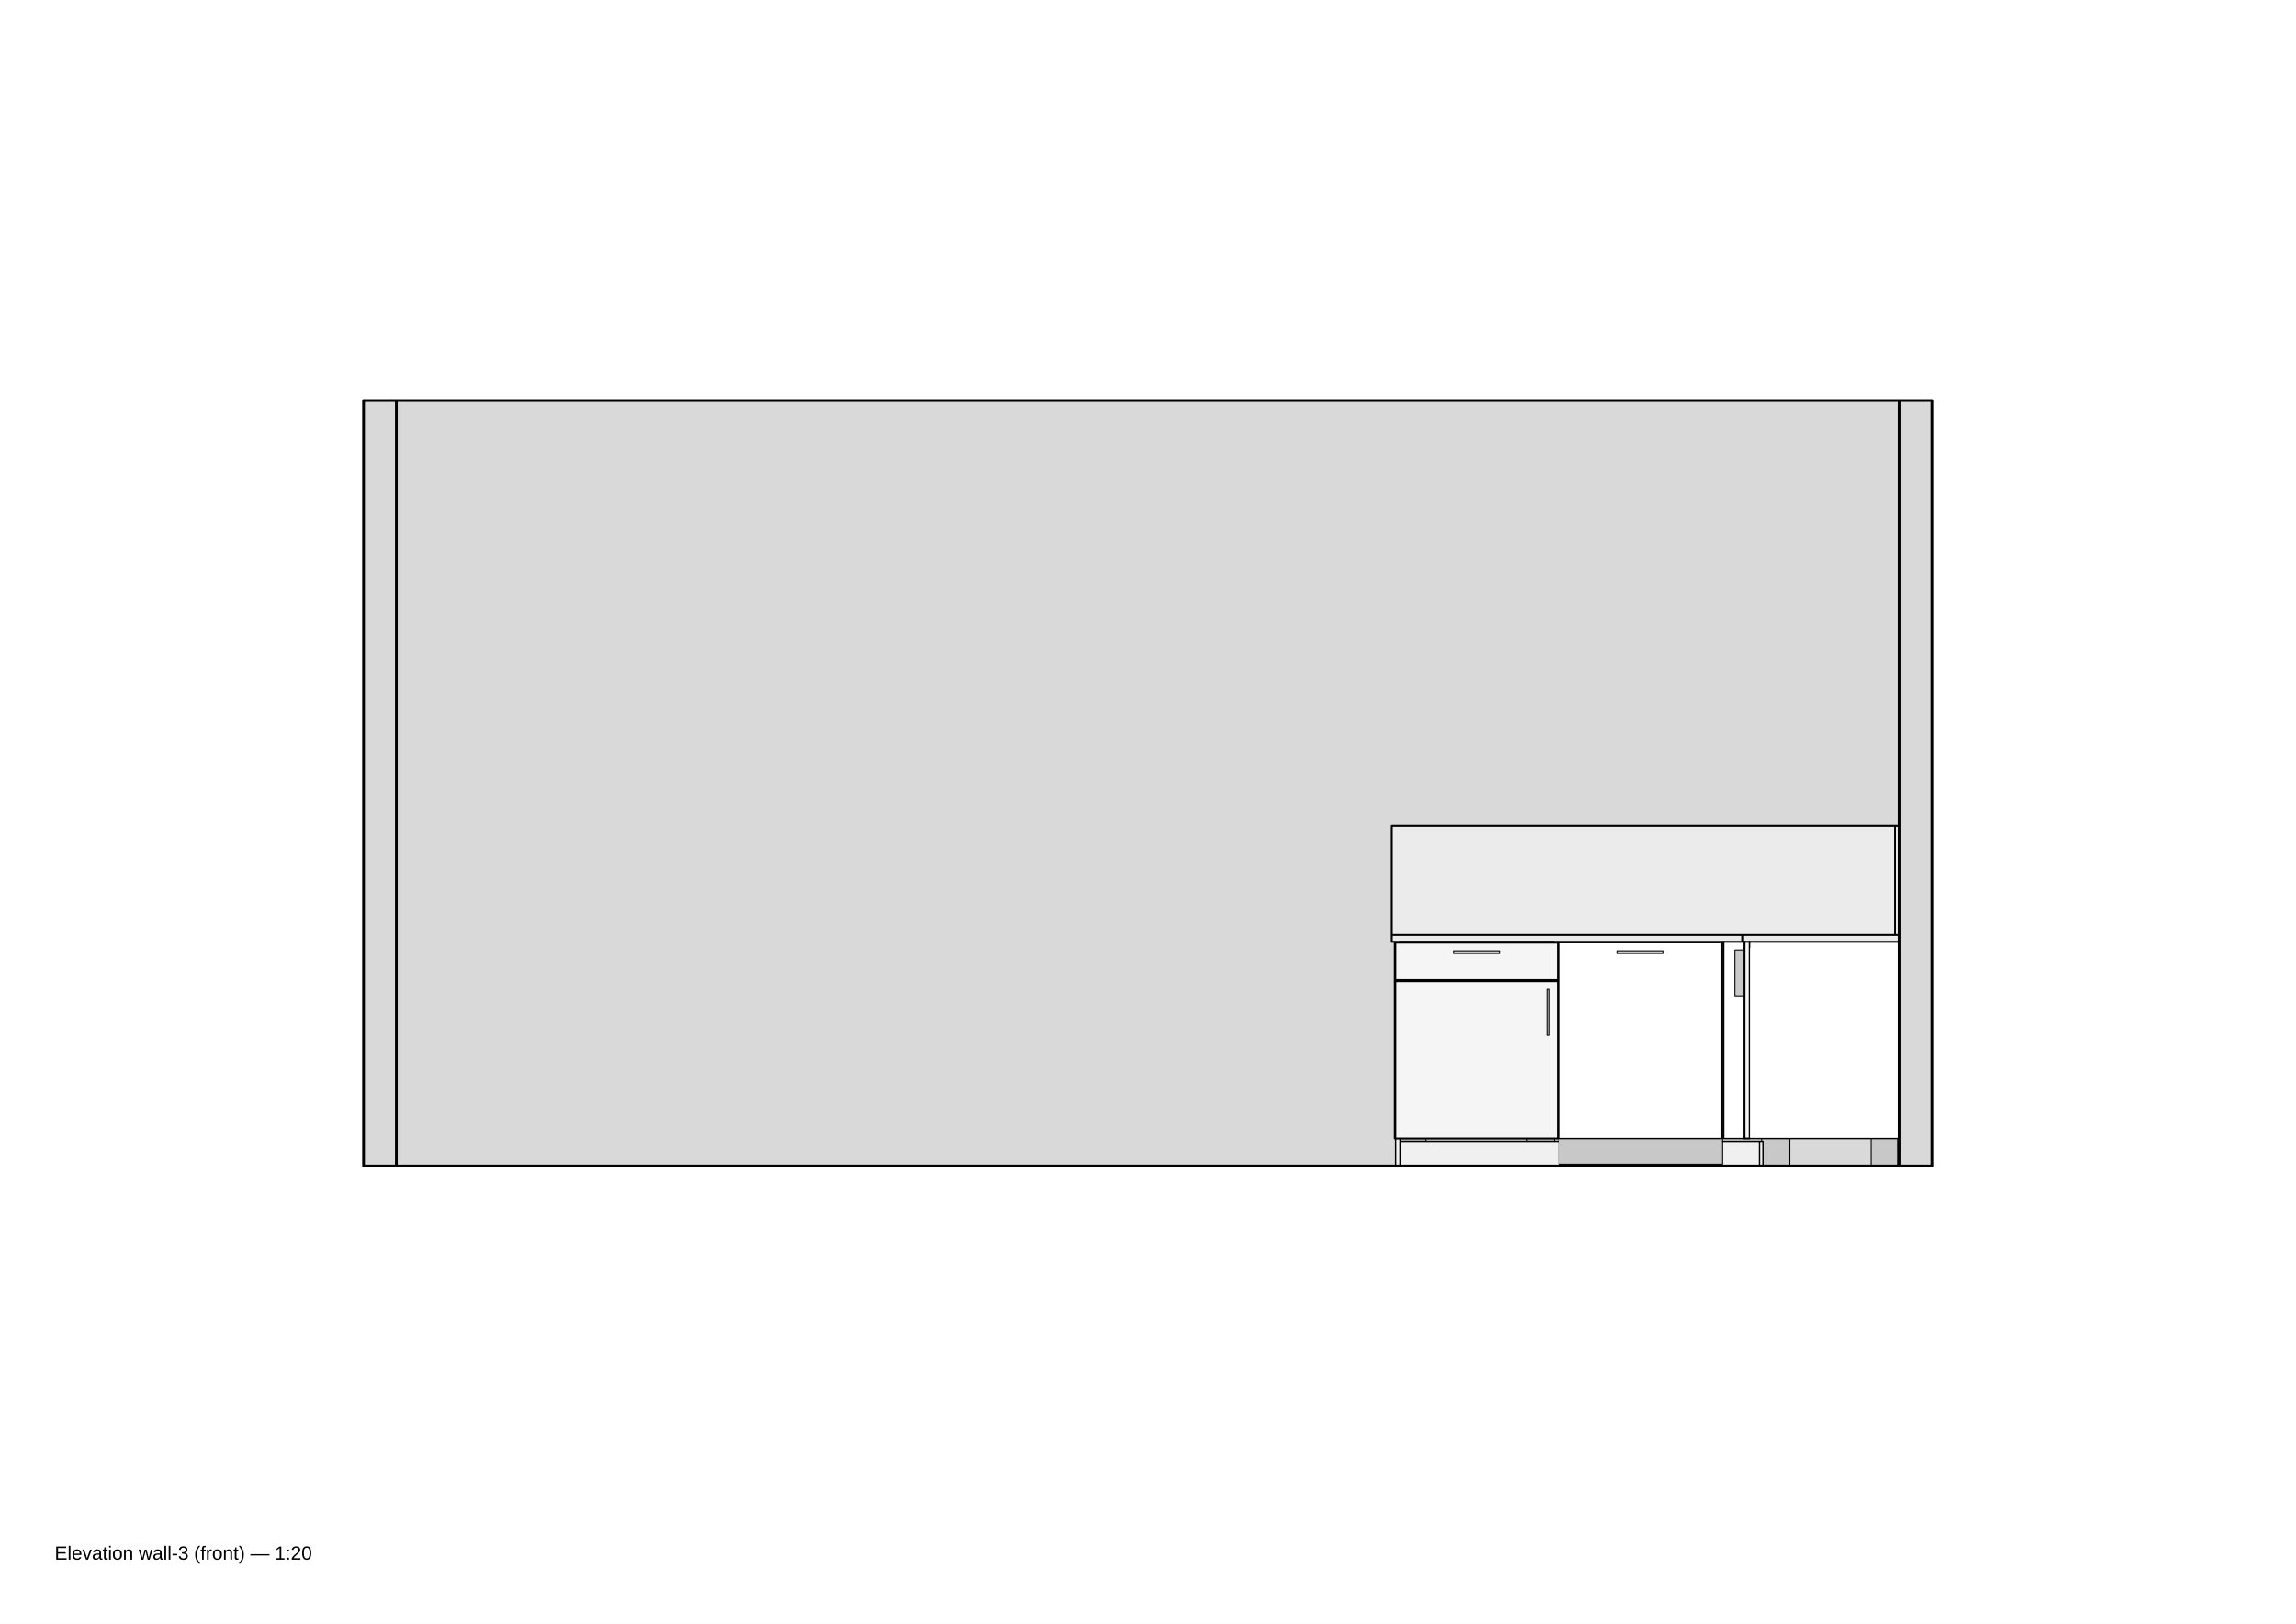
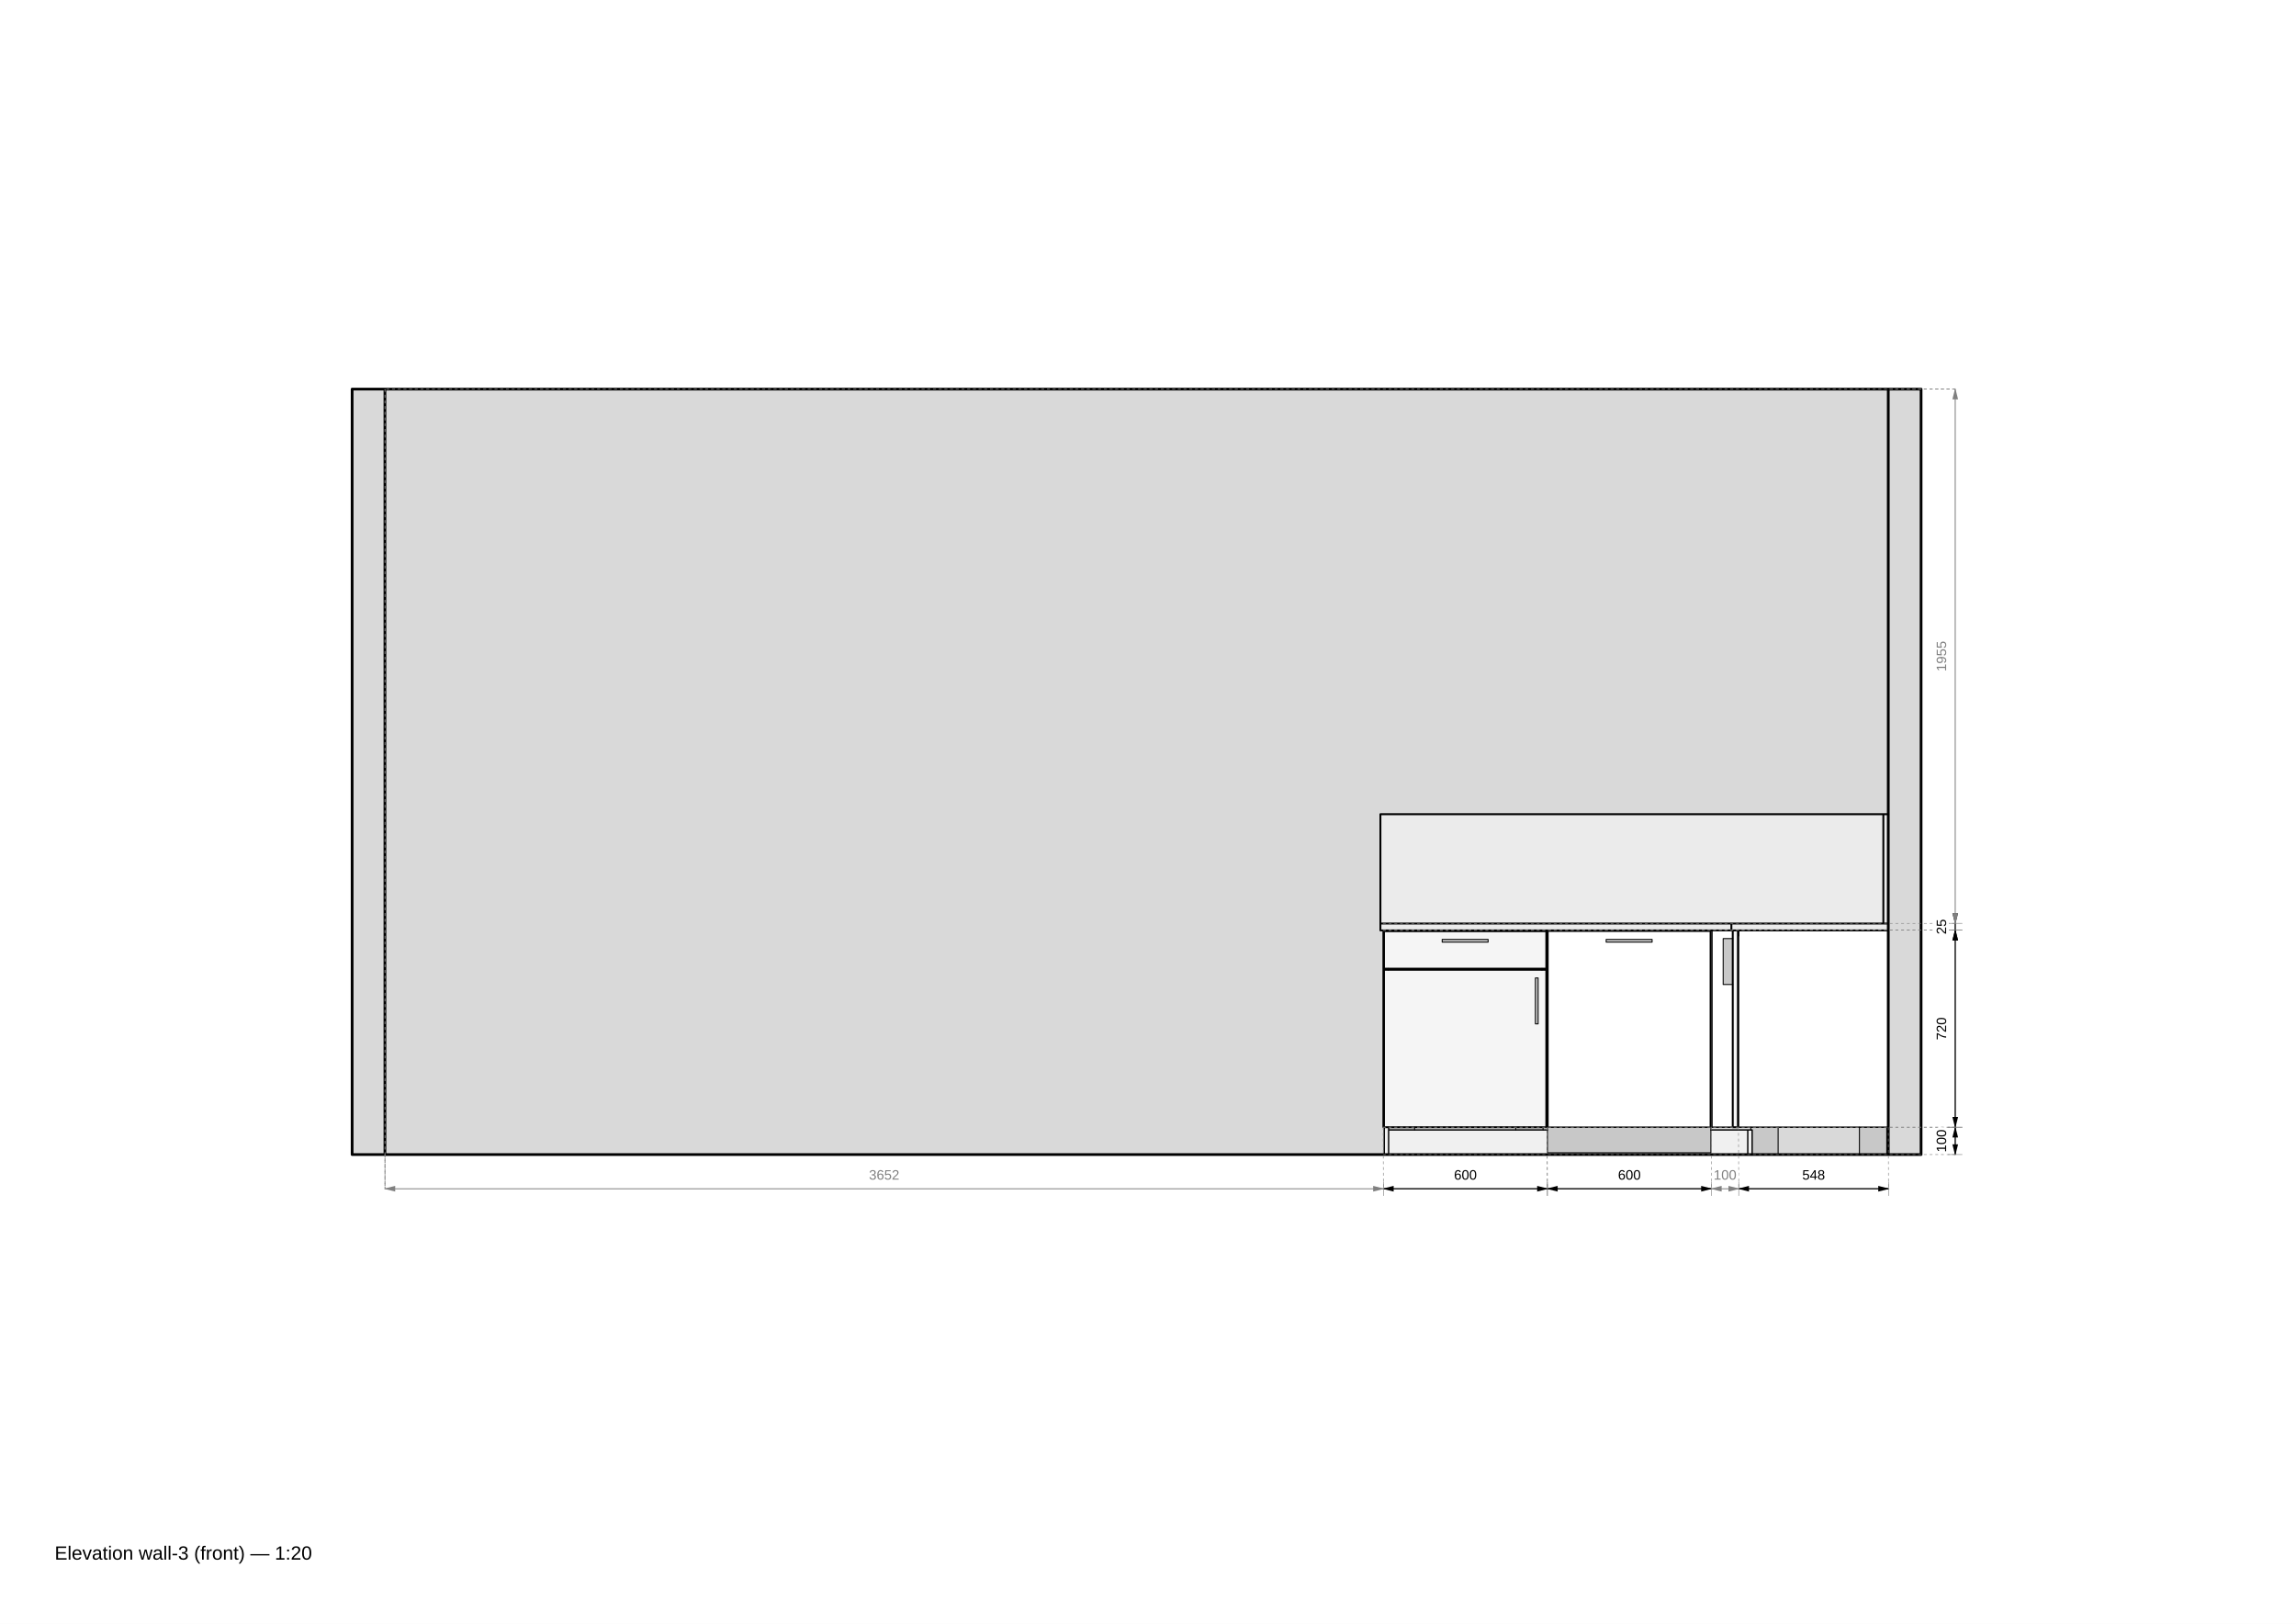
- <svg xmlns="http://www.w3.org/2000/svg" width="420mm" height="297mm" viewBox="-2135.0 -4265.0 8400.0 5940.0">
-   <rect x="-2135.0" y="-4265.0" width="8400.0" height="5940.0" fill="#ffffff" />
+ <svg xmlns="http://www.w3.org/2000/svg" width="420mm" height="297mm" viewBox="-2093.3 -4223.3 8400.0 5940.0">
+   <rect x="-2093.3" y="-4223.3" width="8400.0" height="5940.0" fill="#ffffff" />
  <g id="fills" fill-rule="evenodd">
    <path d="M4815.0 0.0L-685.0 0.0L-685.0 -2800.0L4815.0 -2800.0Z" fill="#d9d9d9" />
    <path d="M-685.0 0.0L-805.0 0.0L-805.0 -2800.0L-685.0 -2800.0Z" fill="#d9d9d9" />
    <path d="M4935.0 0.0L4815.0 0.0L4815.0 -2800.0L4935.0 -2800.0Z" fill="#d9d9d9" />
    <path d="M2957.0 -845.0L4797.0 -845.0L4797.0 -1245.0L2957.0 -1245.0Z" fill="#ebebeb" />
    <path d="M2976.0 -101.5L3558.0 -101.5L3558.0 -818.5L2976.0 -818.5Z" fill="#ffffff" />
    <path d="M3554.4 -373.8L3533.7 -373.8L3533.7 -394.8L3554.4 -394.8Z" fill="#c8c8c8" />
    <path d="M2978.6 -373.8L2999.3 -373.8L2999.3 -394.8L2978.6 -394.8Z" fill="#c8c8c8" />
    <path d="M3005.0 -722.4L3529.0 -722.4L3529.0 -785.4L3005.0 -785.4Z" fill="#f5f5f5" />
    <path d="M3552.0 -0.5L3452.0 -0.5L3452.0 -111.5L3552.0 -111.5Z" fill="#c8c8c8" />
    <path d="M3082.0 -0.5L3082.0 -111.5L2982.0 -111.5L2982.0 -0.5Z" fill="#c8c8c8" />
    <path d="M2986.0 -800.5L3548.0 -800.5L3548.0 -819.5L2986.0 -819.5Z" fill="#ffffff" />
    <path d="M4815.0 -100.0L4815.0 -820.0L4267.0 -820.0L4267.0 -100.0Z" fill="#ffffff" />
    <path d="M4361.6 -319.8L4361.6 -340.8L4353.4 -340.8L4353.4 -319.8Z" fill="#c8c8c8" />
    <path d="M4361.6 -552.2L4361.6 -573.2L4353.4 -573.2L4353.4 -552.2Z" fill="#c8c8c8" />
    <path d="M4771.1 -319.8L4771.1 -340.8L4762.9 -340.8L4762.9 -319.8Z" fill="#c8c8c8" />
    <path d="M4771.1 -552.2L4771.1 -573.2L4762.9 -573.2L4762.9 -552.2Z" fill="#c8c8c8" />
    <path d="M4412.0 -0.5L4412.0 -111.5L4312.0 -111.5L4312.0 -0.5Z" fill="#c8c8c8" />
    <path d="M4809.5 -0.5L4709.5 -0.5L4709.5 -111.5L4809.5 -111.5Z" fill="#c8c8c8" />
    <path d="M3452.0 -0.5L3452.0 -111.5L3552.0 -111.5L3552.0 -0.5Z" fill="#c8c8c8" />
    <path d="M2982.0 -0.5L3082.0 -0.5L3082.0 -111.5L2982.0 -111.5Z" fill="#c8c8c8" />
    <path d="M2987.0 0.0L4367.0 0.0L4367.0 -90.0L2987.0 -90.0Z" fill="#f0f0f0" />
    <path d="M2987.0 0.0L2987.0 -100.0L2971.0 -100.0L2971.0 0.0Z" fill="#f0f0f0" />
    <path d="M3554.4 -373.8L3533.7 -373.8L3533.7 -394.8L3554.4 -394.8Z" fill="#c8c8c8" />
    <path d="M2978.6 -373.8L2999.3 -373.8L2999.3 -394.8L2978.6 -394.8Z" fill="#c8c8c8" />
    <path d="M3517.0 -685.1L3548.0 -685.1L3548.0 -732.1L3517.0 -732.1Z" fill="#c8c8c8" />
    <path d="M2986.0 -685.1L3017.0 -685.1L3017.0 -732.1L2986.0 -732.1Z" fill="#c8c8c8" />
    <path d="M2986.0 -100.5L3548.0 -100.5L3548.0 -119.5L2986.0 -119.5Z" fill="#ffffff" />
    <path d="M3548.0 -100.0L3567.0 -100.0L3567.0 -820.0L3548.0 -820.0Z" fill="#ffffff" />
    <path d="M2986.5 -389.8L3547.5 -389.8L3547.5 -405.8L2986.5 -405.8Z" fill="#ffffff" />
    <path d="M2986.0 -800.5L3548.0 -800.5L3548.0 -819.5L2986.0 -819.5Z" fill="#f5f5f5" />
    <path d="M2967.0 -100.0L2986.0 -100.0L2986.0 -820.0L2967.0 -820.0Z" fill="#ffffff" />
    <path d="M3475.0 -683.4L3541.0 -683.4L3541.0 -785.4L3475.0 -785.4Z" fill="#c8c8c8" />
    <path d="M3003.5 -706.4L3530.5 -706.4L3530.5 -722.4L3003.5 -722.4Z" fill="#f5f5f5" />
    <path d="M2993.0 -683.4L3059.0 -683.4L3059.0 -785.4L2993.0 -785.4Z" fill="#c8c8c8" />
    <path d="M3568.0 -6.5L4166.0 -6.5L4166.0 -820.0L3568.0 -820.0Z" fill="#c8c8c8" />
    <path d="M4815.0 -820.0L4261.0 -820.0L4261.0 -845.0L4815.0 -845.0Z" fill="#ebebeb" />
    <path d="M3570.0 -100.0L4164.0 -100.0L4164.0 -817.0L3570.0 -817.0Z" fill="#ffffff" />
    <path d="M2970.0 -100.0L3564.0 -100.0L3564.0 -676.0L2970.0 -676.0Z" fill="#f5f5f5" />
    <path d="M2970.0 -680.0L3564.0 -680.0L3564.0 -817.0L2970.0 -817.0Z" fill="#f5f5f5" />
    <path d="M4170.0 -100.0L4246.0 -100.0L4246.0 -820.0L4170.0 -820.0Z" fill="#ffffff" />
    <path d="M4261.0 -820.0L4241.0 -820.0L4241.0 -845.0L4261.0 -845.0Z" fill="#ebebeb" />
    <path d="M4241.0 -820.0L2957.0 -820.0L2957.0 -845.0L4241.0 -845.0Z" fill="#ebebeb" />
    <path d="M3524.0 -646.0L3524.0 -478.0L3534.0 -478.0L3534.0 -646.0Z" fill="#c8c8c8" />
    <path d="M3783.0 -777.0L3951.0 -777.0L3951.0 -787.0L3783.0 -787.0Z" fill="#c8c8c8" />
    <path d="M3183.0 -777.0L3351.0 -777.0L3351.0 -787.0L3183.0 -787.0Z" fill="#c8c8c8" />
    <path d="M4265.0 -100.0L4265.0 -820.0L4246.0 -820.0L4246.0 -100.0Z" fill="#ffffff" />
    <path d="M4286.5 -119.5L4286.5 -800.5L4267.5 -800.5L4267.5 -119.5Z" fill="#ffffff" />
    <path d="M4330.2 -322.8L4350.8 -322.8L4350.8 -338.6L4330.2 -338.6Z" fill="#c8c8c8" />
    <path d="M4330.2 -555.2L4350.8 -555.2L4350.8 -571.0L4330.2 -571.0Z" fill="#c8c8c8" />
    <path d="M4337.5 -119.5L4337.5 -800.5L4267.5 -800.5L4267.5 -119.5Z" fill="#ffffff" />
    <path d="M4412.0 -0.5L4412.0 -111.5L4312.0 -111.5L4312.0 -0.5Z" fill="#c8c8c8" />
    <path d="M4246.0 -790.0L4246.0 -622.0L4211.0 -622.0L4211.0 -790.0Z" fill="#c8c8c8" />
    <path d="M4787.0 -335.8L4787.0 -351.8L4339.0 -351.8L4339.0 -335.8Z" fill="#ffffff" />
    <path d="M4787.0 -568.2L4787.0 -584.2L4339.0 -584.2L4339.0 -568.2Z" fill="#ffffff" />
    <path d="M4814.5 -100.5L4814.5 -119.5L4267.5 -119.5L4267.5 -100.5Z" fill="#ffffff" />
    <path d="M4387.0 -800.5L4387.0 -819.5L4267.0 -819.5L4267.0 -800.5Z" fill="#f5f5f5" />
    <path d="M4815.0 -800.5L4815.0 -819.5L4695.0 -819.5L4695.0 -800.5Z" fill="#ffffff" />
    <path d="M4709.5 -0.5L4709.5 -111.5L4809.5 -111.5L4809.5 -0.5Z" fill="#c8c8c8" />
    <path d="M4312.0 -0.5L4412.0 -0.5L4412.0 -111.5L4312.0 -111.5Z" fill="#c8c8c8" />
    <path d="M4353.4 -319.8L4353.4 -340.8L4361.6 -340.8L4361.6 -319.8Z" fill="#c8c8c8" />
    <path d="M4353.4 -552.2L4353.4 -573.2L4361.6 -573.2L4361.6 -552.2Z" fill="#c8c8c8" />
    <path d="M4762.9 -319.8L4762.9 -340.8L4771.1 -340.8L4771.1 -319.8Z" fill="#c8c8c8" />
    <path d="M4762.9 -552.2L4762.9 -573.2L4771.1 -573.2L4771.1 -552.2Z" fill="#c8c8c8" />
    <path d="M4795.0 -114.5L4795.0 -805.5L4787.0 -805.5L4787.0 -114.5Z" fill="#ffffff" />
    <path d="M4265.0 -100.0L4265.0 -820.0L4246.0 -820.0L4246.0 -100.0Z" fill="#f5f5f5" />
    <path d="M4815.0 -100.0L4815.0 -820.0L4267.0 -820.0L4267.0 -100.0Z" fill="#ffffff" />
    <path d="M4317.0 0.0L4317.0 -90.0L4301.0 -90.0L4301.0 0.0Z" fill="#f0f0f0" />
    <path d="M4815.0 -820.0L4241.0 -820.0L4241.0 -845.0L4815.0 -845.0Z" fill="#ebebeb" />
    <path d="M4815.0 -845.0L4815.0 -1245.0L4797.0 -1245.0L4797.0 -845.0Z" fill="#ebebeb" />
  </g>
  <g id="hidden-lines" fill="none" stroke="#000000" stroke-linecap="round" />
  <g id="lines" fill="none" stroke="#000000" stroke-linecap="round" stroke-linejoin="round">
    <path class="wall" stroke-width="10.0" d="M-805.0 0.0L4935.0 0.0M-805.0 -2800.0L4935.0 -2800.0M4815.0 0.0L4815.0 -2800.0M-685.0 0.0L-685.0 -2800.0M-805.0 0.0L-805.0 -2800.0M4935.0 0.0L4935.0 -2800.0" />
    <path class="front" stroke-width="7.0" d="M2970.0 -100.0L3564.0 -100.0M4246.0 -100.0L4265.0 -100.0M4246.0 -820.0L4265.0 -820.0M4267.0 -800.5L4267.0 -819.5M4265.0 -100.0L4265.0 -820.0M4246.0 -100.0L4246.0 -820.0M2970.0 -817.0L3564.0 -817.0M2986.0 -817.0L2986.0 -819.5M3548.0 -817.0L3548.0 -819.5M2986.0 -819.5L3548.0 -819.5M2970.0 -100.0L2970.0 -676.0M2970.0 -680.0L2970.0 -817.0M3564.0 -100.0L3564.0 -676.0M3564.0 -680.0L3564.0 -817.0M2970.0 -676.0L3564.0 -676.0M2970.0 -680.0L3564.0 -680.0" />
    <path class="carcass" stroke-width="5.0" d="M2967.0 -100.0L2970.0 -100.0M3564.0 -100.0L3567.0 -100.0M3570.0 -100.0L4164.0 -100.0M4170.0 -100.0L4246.0 -100.0M4267.0 -100.0L4815.0 -100.0M4267.0 -100.0L4267.0 -800.5M4267.0 -819.5L4267.0 -820.0M4170.0 -100.0L4170.0 -820.0M3570.0 -100.0L3570.0 -817.0M4164.0 -100.0L4164.0 -817.0M3570.0 -817.0L4164.0 -817.0M2967.0 -100.0L2967.0 -820.0M2986.0 -676.0L2986.0 -680.0M2986.0 -819.5L2986.0 -820.0M3548.0 -676.0L3548.0 -680.0M3548.0 -819.5L3548.0 -820.0M3567.0 -100.0L3567.0 -820.0" />
    <path class="worktop" stroke-width="7.0" d="M2957.0 -820.0L4246.0 -820.0M4265.0 -820.0L4815.0 -820.0M2957.0 -845.0L4815.0 -845.0M4241.0 -820.0L4241.0 -845.0M2957.0 -820.0L2957.0 -1245.0M2957.0 -1245.0L4815.0 -1245.0M4797.0 -845.0L4797.0 -1245.0" />
    <path class="hardware" stroke-width="3.6" d="M4709.5 -0.5L4709.5 -100.0M4317.0 -0.5L4412.0 -0.5M4709.5 -0.5L4809.5 -0.5M4809.5 -0.5L4809.5 -100.0M4312.0 -90.0L4312.0 -100.0M4412.0 -0.5L4412.0 -100.0M4211.0 -790.0L4246.0 -790.0M4211.0 -622.0L4246.0 -622.0M4211.0 -622.0L4211.0 -790.0M3183.0 -777.0L3351.0 -777.0M3783.0 -777.0L3951.0 -777.0M3783.0 -777.0L3783.0 -787.0M3951.0 -777.0L3951.0 -787.0M3183.0 -787.0L3351.0 -787.0M3783.0 -787.0L3951.0 -787.0M3568.0 -6.5L4166.0 -6.5M3568.0 -6.5L3568.0 -820.0M4166.0 -6.5L4166.0 -820.0M3552.0 -90.0L3552.0 -100.0M3452.0 -90.0L3452.0 -100.0M3082.0 -90.0L3082.0 -100.0M3524.0 -478.0L3524.0 -646.0M3524.0 -646.0L3534.0 -646.0M3524.0 -478.0L3534.0 -478.0M3534.0 -478.0L3534.0 -646.0M3183.0 -777.0L3183.0 -787.0M3351.0 -777.0L3351.0 -787.0" />
    <path class="plinth" stroke-width="5.0" d="M4317.0 0.0L4317.0 -90.0M2987.0 -90.0L3568.0 -90.0M4166.0 -90.0L4317.0 -90.0M4301.0 0.0L4301.0 -90.0M2987.0 0.0L2987.0 -100.0M4367.0 0.0L4367.0 -0.5M2971.0 0.0L2971.0 -100.0" />
  </g>
-   <text x="-1935.0" y="1440.0" font-family="Arial, Helvetica, sans-serif" font-size="70.0">Elevation wall-3 (front) — 1:20</text>
+   <g id="annotations">
+     <g transform="translate(-805 -2800) scale(2.083333)">
+       <g>
+         <defs>
+           <marker markerWidth="20" markerHeight="10" markerUnits="userSpaceOnUse" orient="auto-start-reverse" refY="5" viewBox="0 0 20 10" id="arrowStart" refX="18">
+             <path d="M0,0 L0,10 L20,5 z" fill="context-stroke" />
+           </marker>
+           <marker markerWidth="20" markerHeight="10" markerUnits="userSpaceOnUse" orient="auto" refY="5" viewBox="0 0 20 10" id="arrowEnd" refX="18">
+             <path d="M0,0 L0,10 L20,5 z" fill="context-stroke" />
+           </marker>
+           <marker markerWidth="20" markerHeight="10" markerUnits="userSpaceOnUse" orient="auto-start-reverse" refY="5" viewBox="0 0 20 10" id="arrowStartOpposite" refX="2">
+             <path d="M0,0 L0,10 L20,5 z" fill="context-stroke" transform="translate(20, 0) scale(-1, 1)" />
+           </marker>
+           <marker markerWidth="20" markerHeight="10" markerUnits="userSpaceOnUse" orient="auto" refY="5" viewBox="0 0 20 10" id="arrowEndOpposite" refX="2">
+             <path d="M0,0 L0,10 L20,5 z" fill="context-stroke" transform="translate(20, 0) scale(-1, 1)" />
+           </marker>
+         </defs>
+         <g>
+           <line x1="58" y1="1404" x2="2698" y2="1404" stroke="gray" stroke-width="1" />
+           <line x1="57.6" y1="1344" x2="57.6" y2="1404" stroke="gray" stroke-width="1" stroke-dasharray="5,5" />
+           <line x1="57.6" y1="1344" x2="57.6" y2="1404" stroke="gray" stroke-width="1" stroke-dasharray="5,5" />
+           <line x1="57.6" y1="0" x2="57.6" y2="1404" stroke="gray" stroke-width="1" stroke-dasharray="5,5" />
+           <line x1="57.6" y1="0" x2="57.6" y2="1404" stroke="gray" stroke-width="1" stroke-dasharray="5,5" />
+           <line x1="1811" y1="1404" x2="2099" y2="1404" stroke="black" stroke-width="2" marker-start="url(#arrowStart)" marker-end="url(#arrowEnd)" ticks-at-ends-length="25" ticks-style="[object Object]" />
+           <line x1="1811" y1="1416.5" x2="1811" y2="1391.5" stroke="gray" stroke-width="1" />
+           <line x1="2099" y1="1416.5" x2="2099" y2="1391.5" stroke="gray" stroke-width="1" />
+           <line x1="1810.56" y1="1296" x2="1811" y2="1404" stroke="gray" stroke-width="1" stroke-dasharray="5,5" />
+           <line x1="2098.56" y1="1296" x2="2099" y2="1404" stroke="gray" stroke-width="1" stroke-dasharray="5,5" />
+           <line x1="2099" y1="1404" x2="2387" y2="1404" stroke="black" stroke-width="2" marker-start="url(#arrowStart)" marker-end="url(#arrowEnd)" ticks-at-ends-length="25" ticks-style="[object Object]" />
+           <line x1="2099" y1="1416.5" x2="2099" y2="1391.5" stroke="gray" stroke-width="1" />
+           <line x1="2387" y1="1416.5" x2="2387" y2="1391.5" stroke="gray" stroke-width="1" />
+           <line x1="2098.56" y1="1296" x2="2099" y2="1404" stroke="gray" stroke-width="1" stroke-dasharray="5,5" />
+           <line x1="2386.56" y1="1296" x2="2387" y2="1404" stroke="gray" stroke-width="1" stroke-dasharray="5,5" />
+           <line x1="2435" y1="1404" x2="2698" y2="1404" stroke="black" stroke-width="2" marker-start="url(#arrowStart)" marker-end="url(#arrowEnd)" ticks-at-ends-length="25" ticks-style="[object Object]" />
+           <line x1="2435" y1="1416.5" x2="2435" y2="1391.5" stroke="gray" stroke-width="1" />
+           <line x1="2698" y1="1416.5" x2="2698" y2="1391.5" stroke="gray" stroke-width="1" />
+           <line x1="2434.56" y1="1296" x2="2435" y2="1404" stroke="gray" stroke-width="1" stroke-dasharray="5,5" />
+           <line x1="2697.6" y1="1296" x2="2698" y2="1404" stroke="gray" stroke-width="1" stroke-dasharray="5,5" />
+           <line x1="57.6" y1="1404" x2="1811" y2="1404" stroke="gray" stroke-width="1" marker-start="url(#arrowStart)" marker-end="url(#arrowEnd)" />
+           <line x1="2387" y1="1404" x2="2435" y2="1404" stroke="gray" stroke-width="1" marker-start="url(#arrowStart)" marker-end="url(#arrowEnd)" />
+           <line x1="2815.2" y1="0" x2="2815.2" y2="1344" stroke="gray" stroke-width="1" />
+           <line x1="2815.2" y1="0" x2="2697.6" y2="0" stroke="gray" stroke-width="1" stroke-dasharray="5,5" />
+           <line x1="2815.2" y1="0" x2="2697.6" y2="0" stroke="gray" stroke-width="1" stroke-dasharray="5,5" />
+           <line x1="2815.2" y1="0" x2="57.6" y2="0" stroke="gray" stroke-width="1" stroke-dasharray="5,5" />
+           <line x1="2815.2" y1="0" x2="57.6" y2="0" stroke="gray" stroke-width="1" stroke-dasharray="5,5" />
+           <line x1="2815.2" y1="938" x2="2815.2" y2="950" stroke="black" stroke-width="2" marker-start="url(#arrowStartOpposite)" marker-end="url(#arrowEndOpposite)" ticks-at-ends-length="25" ticks-style="[object Object]" />
+           <line x1="2802.7" y1="938" x2="2827.7" y2="938" stroke="gray" stroke-width="1" />
+           <line x1="2802.7" y1="950" x2="2827.7" y2="950" stroke="gray" stroke-width="1" />
+           <line x1="2815.2" y1="938" x2="1805.76" y2="938.4" stroke="gray" stroke-width="1" stroke-dasharray="5,5" />
+           <line x1="2815.2" y1="950" x2="1805.76" y2="950.4" stroke="gray" stroke-width="1" stroke-dasharray="5,5" />
+           <line x1="2815.2" y1="950" x2="2815.2" y2="1296" stroke="black" stroke-width="2" marker-start="url(#arrowStart)" marker-end="url(#arrowEnd)" ticks-at-ends-length="25" ticks-style="[object Object]" />
+           <line x1="2802.7" y1="950" x2="2827.7" y2="950" stroke="gray" stroke-width="1" />
+           <line x1="2802.7" y1="1296" x2="2827.7" y2="1296" stroke="gray" stroke-width="1" />
+           <line x1="2815.2" y1="950" x2="1810.56" y2="950.4" stroke="gray" stroke-width="1" stroke-dasharray="5,5" />
+           <line x1="2815.2" y1="1296" x2="1810.56" y2="1296" stroke="gray" stroke-width="1" stroke-dasharray="5,5" />
+           <line x1="2815.2" y1="1296" x2="2815.2" y2="1344" stroke="black" stroke-width="2" marker-start="url(#arrowStart)" marker-end="url(#arrowEnd)" ticks-at-ends-length="25" ticks-style="[object Object]" />
+           <line x1="2802.7" y1="1296" x2="2827.7" y2="1296" stroke="gray" stroke-width="1" />
+           <line x1="2802.7" y1="1344" x2="2827.7" y2="1344" stroke="gray" stroke-width="1" />
+           <line x1="2815.2" y1="1296" x2="1810.56" y2="1296" stroke="gray" stroke-width="1" stroke-dasharray="5,5" />
+           <line x1="2815.2" y1="1344" x2="1810.56" y2="1344" stroke="gray" stroke-width="1" stroke-dasharray="5,5" />
+           <line x1="2815.2" y1="0" x2="2815.2" y2="938" stroke="gray" stroke-width="1" marker-start="url(#arrowStart)" marker-end="url(#arrowEnd)" />
+           <text x="1955" y="1388" fill="black" font-size="24" font-family="Arial" stroke="white" stroke-width="10" paint-order="stroke" text-anchor="middle" stroke-linejoin="round" alignment-baseline="middle" transform="rotate(0, 1955, 1388)">600</text>
+           <text x="2243" y="1388" fill="black" font-size="24" font-family="Arial" stroke="white" stroke-width="10" paint-order="stroke" text-anchor="middle" stroke-linejoin="round" alignment-baseline="middle" transform="rotate(0, 2243, 1388)">600</text>
+           <text x="2566.5" y="1388" fill="black" font-size="24" font-family="Arial" stroke="white" stroke-width="10" paint-order="stroke" text-anchor="middle" stroke-linejoin="round" alignment-baseline="middle" transform="rotate(0, 2566.5, 1388)">548</text>
+           <text x="934.3" y="1388" fill="gray" font-size="24" font-family="Arial" stroke="white" stroke-width="10" paint-order="stroke" text-anchor="middle" stroke-linejoin="round" alignment-baseline="middle" transform="rotate(0, 934.3, 1388)">3652</text>
+           <text x="2411" y="1388" fill="gray" font-size="24" font-family="Arial" stroke="white" stroke-width="10" paint-order="stroke" text-anchor="middle" stroke-linejoin="round" alignment-baseline="middle" transform="rotate(0, 2411, 1388)">100</text>
+           <text x="2799.2" y="944" fill="black" font-size="24" font-family="Arial" stroke="white" stroke-width="10" paint-order="stroke" text-anchor="middle" stroke-linejoin="round" alignment-baseline="middle" transform="rotate(270, 2799.2, 944)">25</text>
+           <text x="2799.2" y="1123" fill="black" font-size="24" font-family="Arial" stroke="white" stroke-width="10" paint-order="stroke" text-anchor="middle" stroke-linejoin="round" alignment-baseline="middle" transform="rotate(270, 2799.2, 1123)">720</text>
+           <text x="2799.2" y="1320" fill="black" font-size="24" font-family="Arial" stroke="white" stroke-width="10" paint-order="stroke" text-anchor="middle" stroke-linejoin="round" alignment-baseline="middle" transform="rotate(270, 2799.2, 1320)">100</text>
+           <text x="2799.2" y="469" fill="gray" font-size="24" font-family="Arial" stroke="white" stroke-width="10" paint-order="stroke" text-anchor="middle" stroke-linejoin="round" alignment-baseline="middle" transform="rotate(270, 2799.2, 469)">1955</text>
+         </g>
+       </g>
+     </g>
+   </g>
+   <text x="-1893.3" y="1481.7" font-family="Arial, Helvetica, sans-serif" font-size="70.0">Elevation wall-3 (front) — 1:20</text>
</svg>
